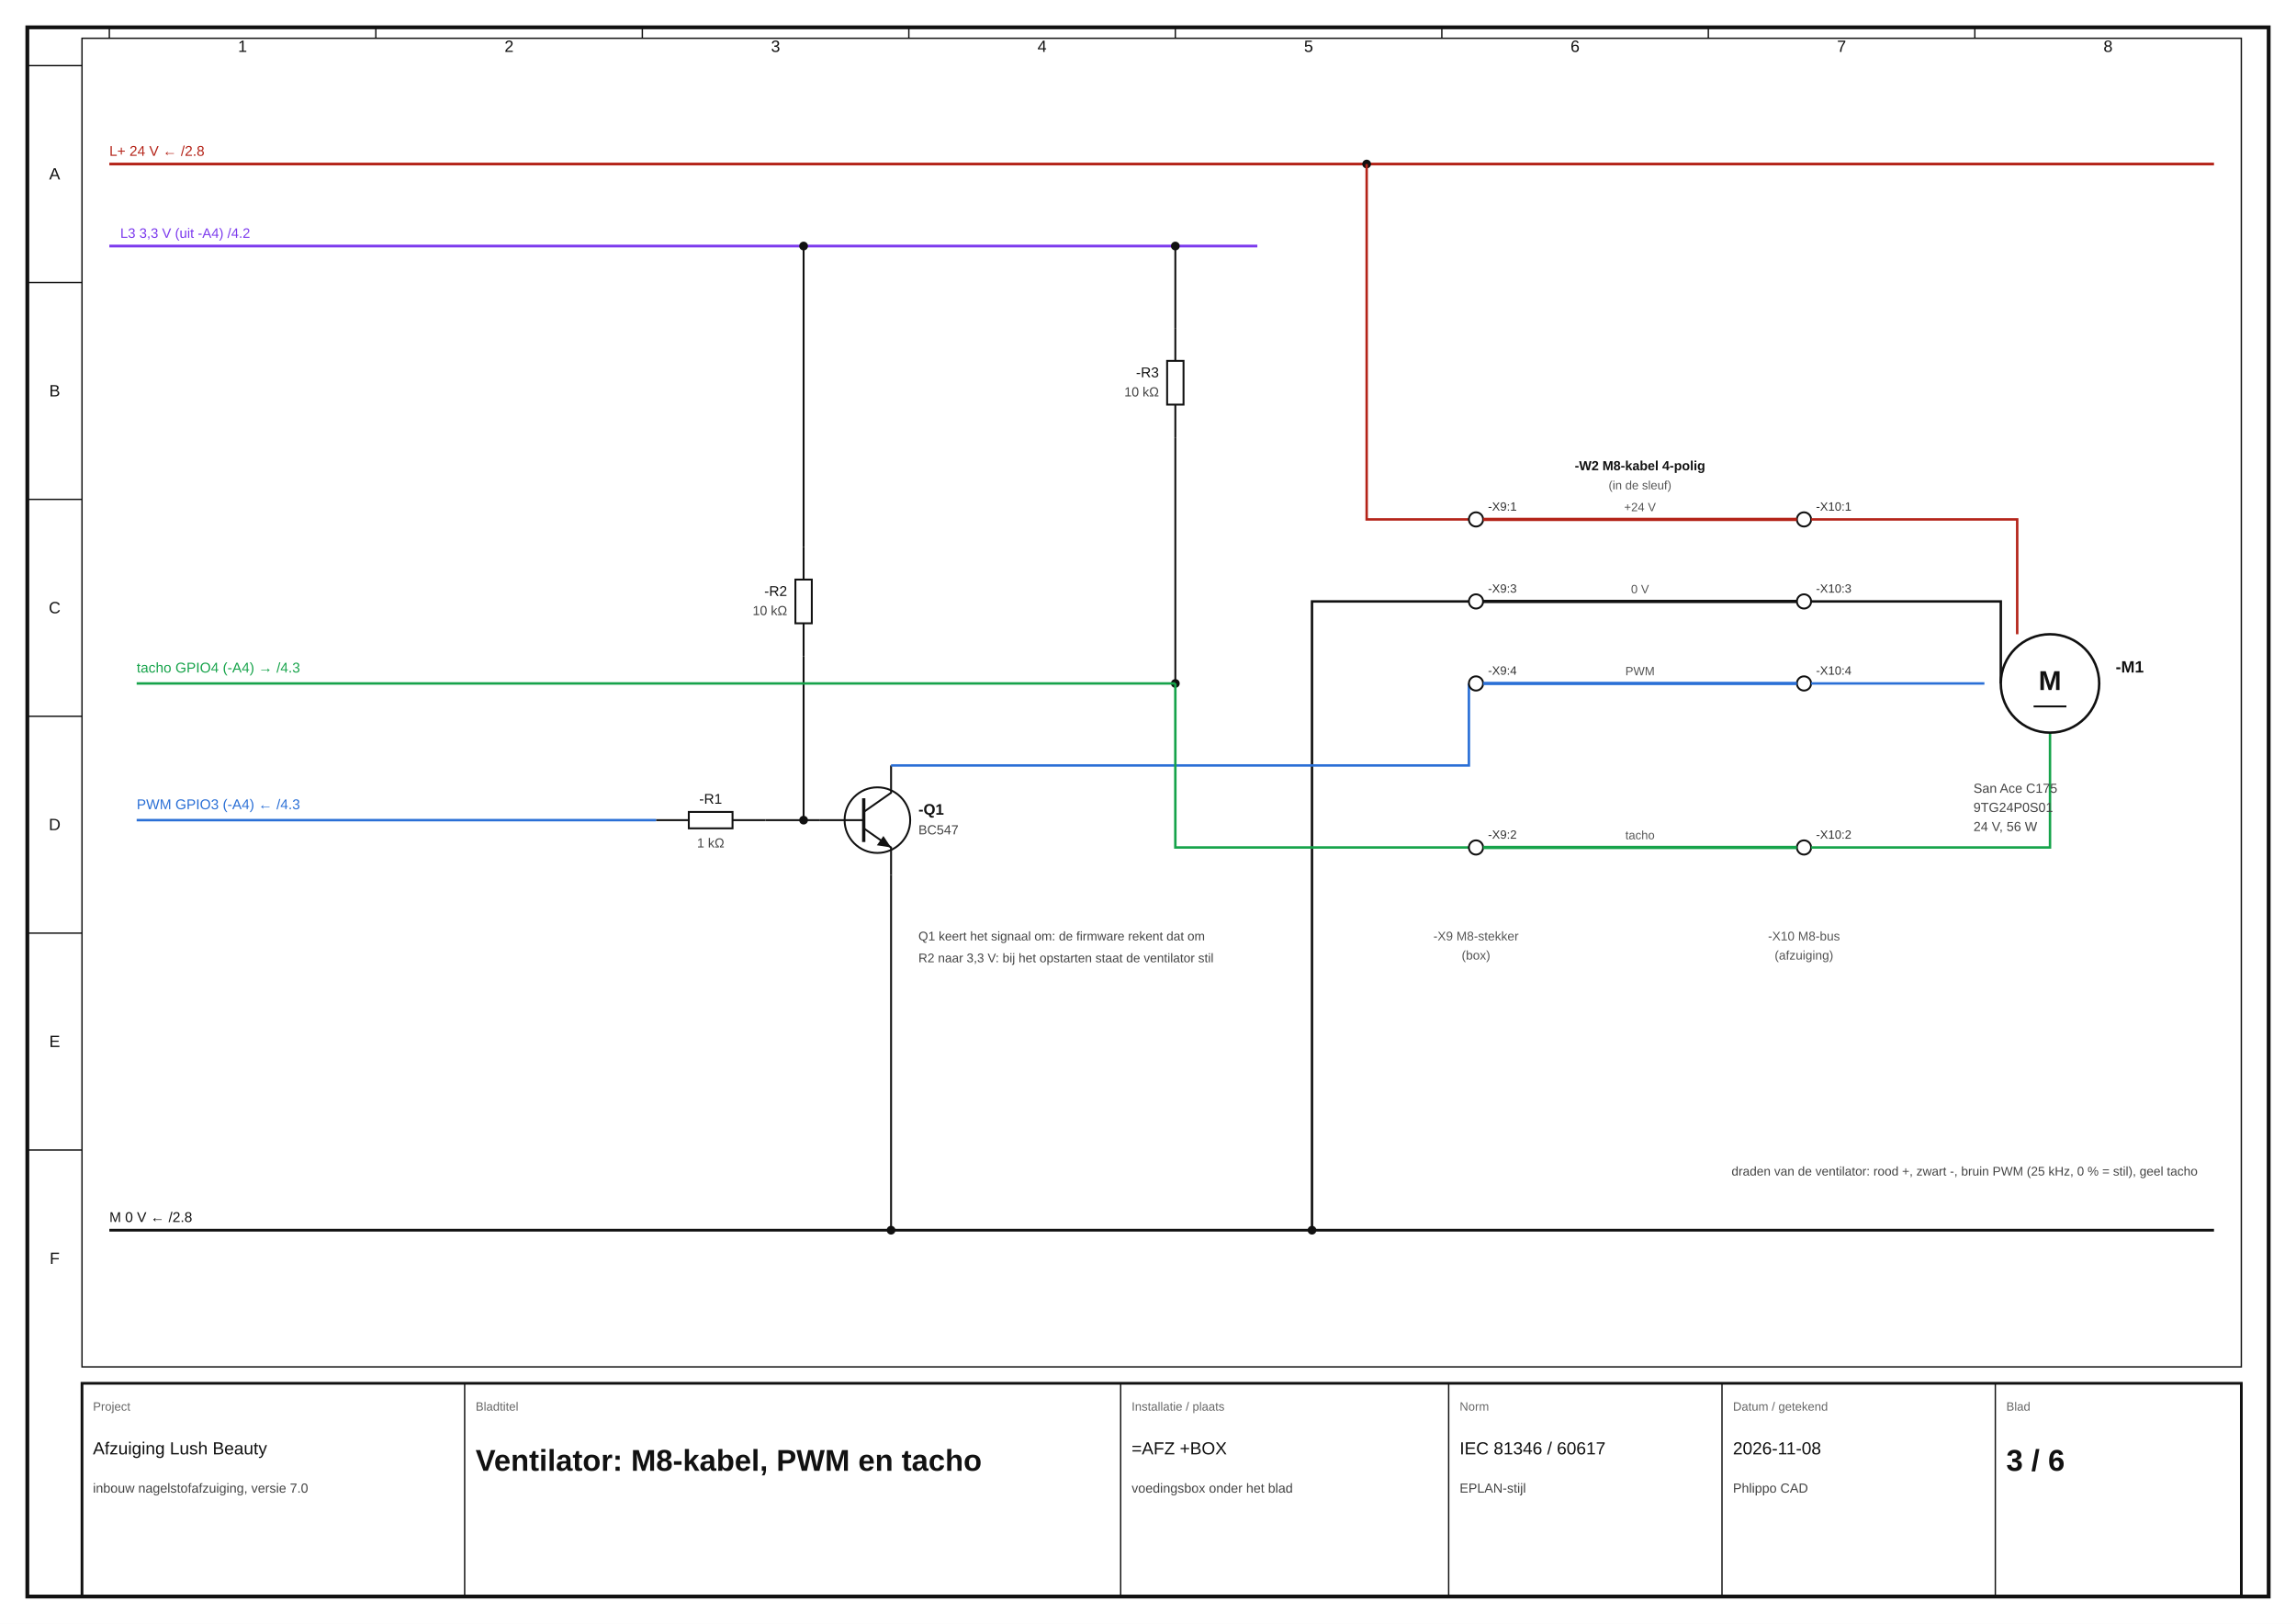
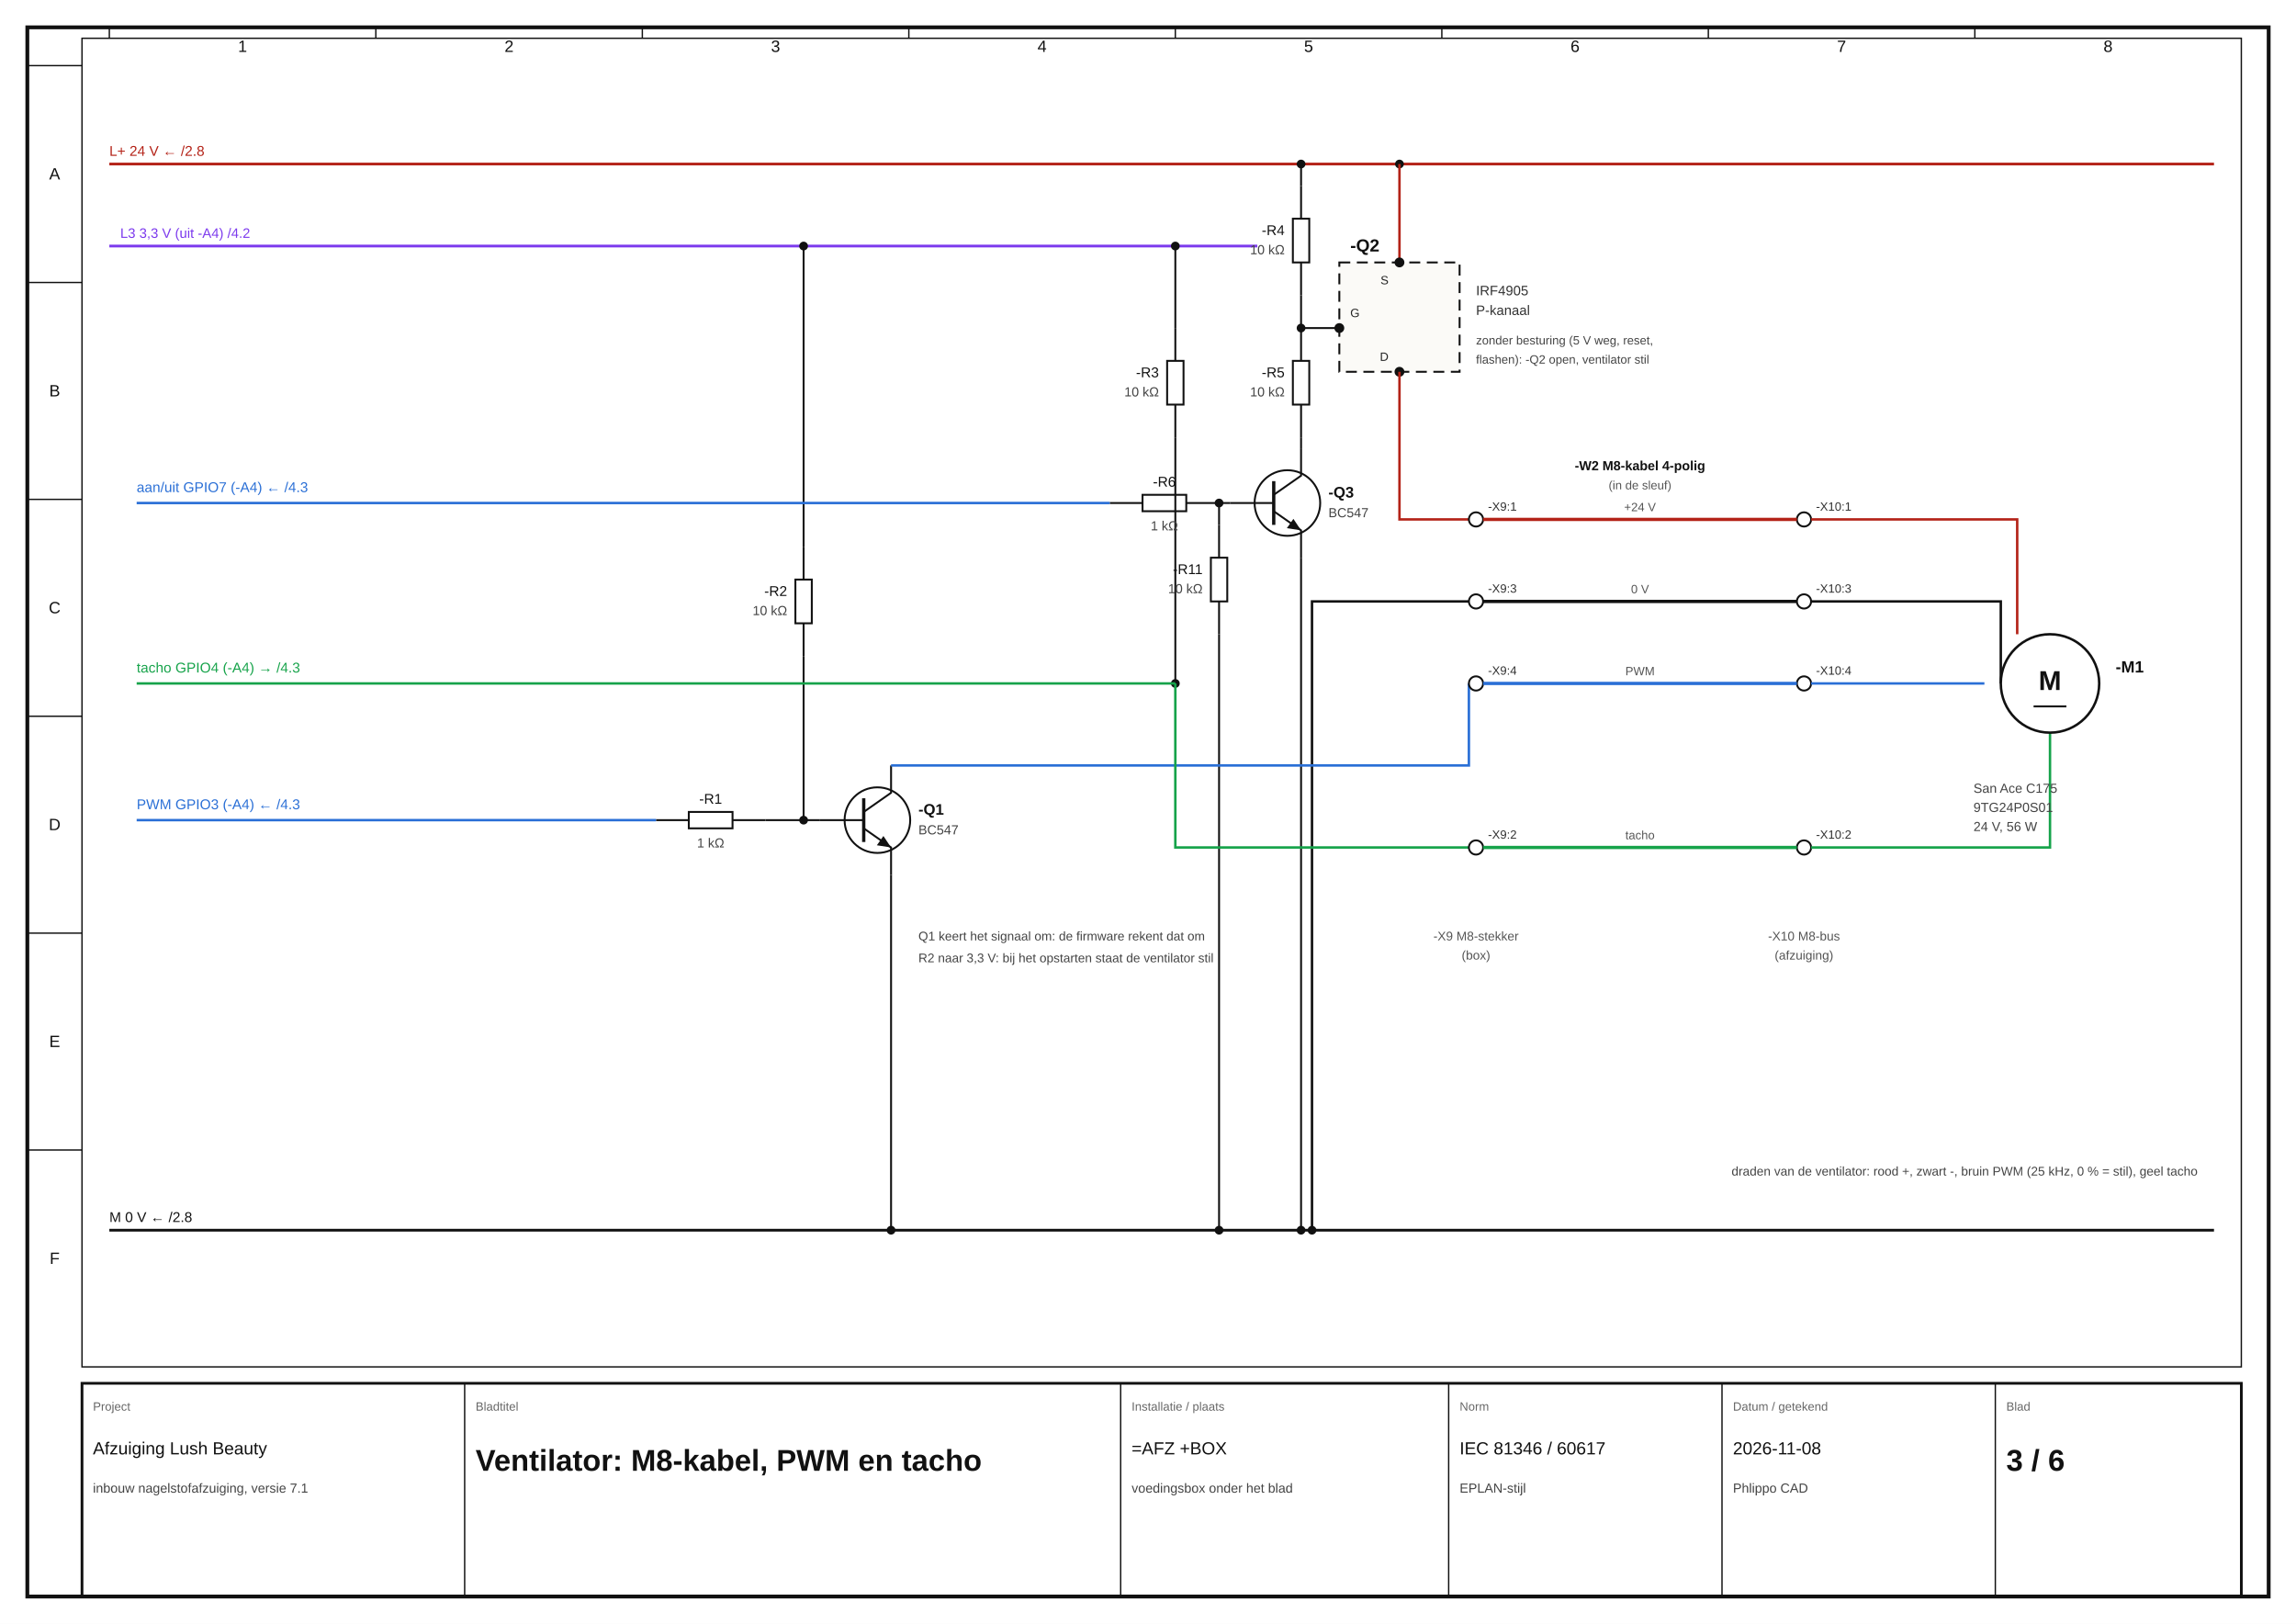
<svg xmlns="http://www.w3.org/2000/svg" viewBox="0 0 420 297" width="420mm" height="297mm" font-family="Arial, Helvetica, sans-serif">
  <rect width="420" height="297" fill="#fff" />
  <rect x="5" y="5" width="410" height="287" fill="none" stroke="#111" stroke-width="0.7" />
  <rect x="15" y="7" width="395" height="243" fill="none" stroke="#111" stroke-width="0.25" />
  <polyline points="20,5 20,7" fill="none" stroke="#111" stroke-width="0.25" />
  <text x="44.375" y="9.5" font-size="3" text-anchor="middle" fill="#111">1</text>
  <polyline points="68.75,5 68.75,7" fill="none" stroke="#111" stroke-width="0.25" />
  <text x="93.125" y="9.5" font-size="3" text-anchor="middle" fill="#111">2</text>
  <polyline points="117.5,5 117.5,7" fill="none" stroke="#111" stroke-width="0.25" />
  <text x="141.875" y="9.5" font-size="3" text-anchor="middle" fill="#111">3</text>
  <polyline points="166.25,5 166.25,7" fill="none" stroke="#111" stroke-width="0.25" />
  <text x="190.625" y="9.5" font-size="3" text-anchor="middle" fill="#111">4</text>
  <polyline points="215,5 215,7" fill="none" stroke="#111" stroke-width="0.25" />
  <text x="239.375" y="9.5" font-size="3" text-anchor="middle" fill="#111">5</text>
  <polyline points="263.75,5 263.75,7" fill="none" stroke="#111" stroke-width="0.25" />
  <text x="288.125" y="9.5" font-size="3" text-anchor="middle" fill="#111">6</text>
  <polyline points="312.5,5 312.5,7" fill="none" stroke="#111" stroke-width="0.25" />
  <text x="336.875" y="9.5" font-size="3" text-anchor="middle" fill="#111">7</text>
  <polyline points="361.25,5 361.25,7" fill="none" stroke="#111" stroke-width="0.25" />
  <text x="385.625" y="9.5" font-size="3" text-anchor="middle" fill="#111">8</text>
  <polyline points="5,12 15,12" fill="none" stroke="#111" stroke-width="0.25" />
  <text x="10" y="32.833" font-size="3" text-anchor="middle" fill="#111">A</text>
  <polyline points="5,51.667 15,51.667" fill="none" stroke="#111" stroke-width="0.25" />
  <text x="10" y="72.5" font-size="3" text-anchor="middle" fill="#111">B</text>
  <polyline points="5,91.333 15,91.333" fill="none" stroke="#111" stroke-width="0.25" />
  <text x="10" y="112.167" font-size="3" text-anchor="middle" fill="#111">C</text>
  <polyline points="5,131 15,131" fill="none" stroke="#111" stroke-width="0.25" />
  <text x="10" y="151.833" font-size="3" text-anchor="middle" fill="#111">D</text>
  <polyline points="5,170.667 15,170.667" fill="none" stroke="#111" stroke-width="0.25" />
  <text x="10" y="191.5" font-size="3" text-anchor="middle" fill="#111">E</text>
  <polyline points="5,210.333 15,210.333" fill="none" stroke="#111" stroke-width="0.25" />
  <text x="10" y="231.167" font-size="3" text-anchor="middle" fill="#111">F</text>
  <rect x="15" y="253" width="395" height="39" fill="none" stroke="#111" stroke-width="0.5" />
  <polyline points="15,253 15,292" fill="none" stroke="#111" stroke-width="0.25" />
  <text x="17" y="258" font-size="2.2" text-anchor="start" fill="#666">Project</text>
  <text x="17" y="266" font-size="3.2" text-anchor="start" fill="#111">Afzuiging Lush Beauty</text>
-   <text x="17" y="273" font-size="2.4" text-anchor="start" fill="#444">inbouw nagelstofafzuiging, versie 7.0</text>
+   <text x="17" y="273" font-size="2.4" text-anchor="start" fill="#444">inbouw nagelstofafzuiging, versie 7.1</text>
  <polyline points="85,253 85,292" fill="none" stroke="#111" stroke-width="0.25" />
  <text x="87" y="258" font-size="2.2" text-anchor="start" fill="#666">Bladtitel</text>
  <text x="87" y="269" font-size="5.5" text-anchor="start" fill="#111" font-weight="700">Ventilator: M8-kabel, PWM en tacho</text>
  <polyline points="205,253 205,292" fill="none" stroke="#111" stroke-width="0.25" />
  <text x="207" y="258" font-size="2.2" text-anchor="start" fill="#666">Installatie / plaats</text>
  <text x="207" y="266" font-size="3.2" text-anchor="start" fill="#111">=AFZ +BOX</text>
  <text x="207" y="273" font-size="2.4" text-anchor="start" fill="#444">voedingsbox onder het blad</text>
  <polyline points="265,253 265,292" fill="none" stroke="#111" stroke-width="0.25" />
  <text x="267" y="258" font-size="2.2" text-anchor="start" fill="#666">Norm</text>
  <text x="267" y="266" font-size="3.2" text-anchor="start" fill="#111">IEC 81346 / 60617</text>
  <text x="267" y="273" font-size="2.4" text-anchor="start" fill="#444">EPLAN-stijl</text>
  <polyline points="315,253 315,292" fill="none" stroke="#111" stroke-width="0.25" />
  <text x="317" y="258" font-size="2.2" text-anchor="start" fill="#666">Datum / getekend</text>
  <text x="317" y="266" font-size="3.2" text-anchor="start" fill="#111">2026-11-08</text>
  <text x="317" y="273" font-size="2.4" text-anchor="start" fill="#444">Phlippo CAD</text>
  <polyline points="365,253 365,292" fill="none" stroke="#111" stroke-width="0.25" />
  <text x="367" y="258" font-size="2.2" text-anchor="start" fill="#666">Blad</text>
  <text x="367" y="269" font-size="5.5" text-anchor="start" fill="#111" font-weight="700">3 / 6</text>
  <polyline points="20,30 405,30" fill="none" stroke="#b42318" stroke-width="0.5" />
  <text x="20" y="28.5" font-size="2.6" text-anchor="start" fill="#b42318">L+ 24 V  ← /2.8</text>
  <polyline points="20,225 405,225" fill="none" stroke="#111" stroke-width="0.5" />
  <text x="20" y="223.5" font-size="2.6" text-anchor="start" fill="#111">M 0 V  ← /2.8</text>
  <polyline points="20,45 230,45" fill="none" stroke="#7c3aed" stroke-width="0.5" />
  <text x="22" y="43.5" font-size="2.5" text-anchor="start" fill="#7c3aed">L3 3,3 V (uit -A4) /4.2</text>
  <circle cx="160.5" cy="150" r="6" fill="none" stroke="#111" stroke-width="0.35" />
  <polyline points="150,150 158,150" fill="none" stroke="#111" stroke-width="0.35" />
  <polyline points="158,146 158,154" fill="none" stroke="#111" stroke-width="0.6" />
  <polyline points="158,148.5 163,145 163,140" fill="none" stroke="#111" stroke-width="0.35" />
  <polyline points="158,151.5 163,155 163,160" fill="none" stroke="#111" stroke-width="0.35" />
  <polygon points="163,155 160.4,154.6 161.6,152.9" fill="#111" />
  <text x="168" y="149" font-size="2.8" text-anchor="start" fill="#111" font-weight="700">-Q1</text>
  <text x="168" y="152.6" font-size="2.4" text-anchor="start" fill="#444">BC547</text>
  <polyline points="163,160 163,225" fill="none" stroke="#111" stroke-width="0.35" />
  <circle cx="163" cy="225" r="0.8" fill="#111" />
  <polyline points="120,150 126,150" fill="none" stroke="#111" stroke-width="0.35" />
  <rect x="126" y="148.5" width="8" height="3" fill="none" stroke="#111" stroke-width="0.35" />
  <polyline points="134,150 140,150" fill="none" stroke="#111" stroke-width="0.35" />
  <text x="130" y="147" font-size="2.6" text-anchor="middle" fill="#111">-R1</text>
  <text x="130" y="155" font-size="2.4" text-anchor="middle" fill="#444">1 kΩ</text>
  <polyline points="140,150 150,150" fill="none" stroke="#111" stroke-width="0.35" />
  <polyline points="120,150 25,150" fill="none" stroke="#2a6fd6" stroke-width="0.45" />
  <text x="25" y="148" font-size="2.6" text-anchor="start" fill="#2a6fd6">PWM  GPIO3 (-A4) ← /4.3</text>
  <circle cx="147" cy="150" r="0.8" fill="#111" />
  <polyline points="147,150 147,120" fill="none" stroke="#111" stroke-width="0.35" />
  <polyline points="147,100 147,106" fill="none" stroke="#111" stroke-width="0.35" />
  <rect x="145.5" y="106" width="3" height="8" fill="none" stroke="#111" stroke-width="0.35" />
  <polyline points="147,114 147,120" fill="none" stroke="#111" stroke-width="0.35" />
  <text x="144" y="109" font-size="2.6" text-anchor="end" fill="#111">-R2</text>
  <text x="144" y="112.5" font-size="2.4" text-anchor="end" fill="#444">10 kΩ</text>
  <polyline points="147,100 147,45" fill="none" stroke="#111" stroke-width="0.35" />
  <circle cx="147" cy="45" r="0.8" fill="#111" />
  <text x="168" y="172" font-size="2.3" text-anchor="start" fill="#444">Q1 keert het signaal om: de firmware rekent dat om</text>
  <text x="168" y="176" font-size="2.3" text-anchor="start" fill="#444">R2 naar 3,3 V: bij het opstarten staat de ventilator stil</text>
  <circle cx="215" cy="45" r="0.8" fill="#111" />
  <polyline points="215,45 215,60" fill="none" stroke="#111" stroke-width="0.35" />
  <polyline points="215,60 215,66" fill="none" stroke="#111" stroke-width="0.35" />
  <rect x="213.5" y="66" width="3" height="8" fill="none" stroke="#111" stroke-width="0.35" />
  <polyline points="215,74 215,80" fill="none" stroke="#111" stroke-width="0.35" />
  <text x="212" y="69" font-size="2.6" text-anchor="end" fill="#111">-R3</text>
  <text x="212" y="72.5" font-size="2.4" text-anchor="end" fill="#444">10 kΩ</text>
  <polyline points="215,80 215,125" fill="none" stroke="#111" stroke-width="0.35" />
  <circle cx="215" cy="125" r="0.8" fill="#111" />
  <polyline points="215,125 25,125" fill="none" stroke="#16a34a" stroke-width="0.45" />
  <text x="25" y="123" font-size="2.6" text-anchor="start" fill="#16a34a">tacho  GPIO4 (-A4) → /4.3</text>
-   <circle cx="250" cy="30" r="0.8" fill="#111" />
-   <polyline points="250,30 250,95 268.7,95" fill="none" stroke="#b42318" stroke-width="0.45" />
+   <circle cx="256" cy="30" r="0.8" fill="#111" />
+   <polyline points="256,30 256,48" fill="none" stroke="#b42318" stroke-width="0.45" />
+   <rect x="245" y="48" width="22" height="20" fill="#fbfaf7" stroke="#111" stroke-width="0.35" stroke-dasharray="2 1.2" />
+   <text x="247" y="46" font-size="3.2" text-anchor="start" fill="#111" font-weight="700">-Q2</text>
+   <circle cx="256" cy="48" r="0.9" fill="#111" />
+   <text x="254" y="52" font-size="2.2" text-anchor="end" fill="#222">S</text>
+   <circle cx="256" cy="68" r="0.9" fill="#111" />
+   <text x="254" y="66" font-size="2.2" text-anchor="end" fill="#222">D</text>
+   <circle cx="245" cy="60" r="0.9" fill="#111" />
+   <text x="247" y="58" font-size="2.2" text-anchor="start" fill="#222">G</text>
+   <text x="270" y="54" font-size="2.5" text-anchor="start" fill="#333">IRF4905</text>
+   <text x="270" y="57.6" font-size="2.5" text-anchor="start" fill="#333">P-kanaal</text>
+   <polyline points="256,68 256,95 268.7,95" fill="none" stroke="#b42318" stroke-width="0.45" />
+   <circle cx="238" cy="30" r="0.8" fill="#111" />
+   <polyline points="238,30 238,34" fill="none" stroke="#111" stroke-width="0.35" />
+   <polyline points="238,34 238,40" fill="none" stroke="#111" stroke-width="0.35" />
+   <rect x="236.5" y="40" width="3" height="8" fill="none" stroke="#111" stroke-width="0.35" />
+   <polyline points="238,48 238,54" fill="none" stroke="#111" stroke-width="0.35" />
+   <text x="235" y="43" font-size="2.6" text-anchor="end" fill="#111">-R4</text>
+   <text x="235" y="46.5" font-size="2.4" text-anchor="end" fill="#444">10 kΩ</text>
+   <polyline points="238,54 238,60 245,60" fill="none" stroke="#111" stroke-width="0.35" />
+   <circle cx="238" cy="60" r="0.8" fill="#111" />
+   <polyline points="238,60 238,66" fill="none" stroke="#111" stroke-width="0.35" />
+   <rect x="236.5" y="66" width="3" height="8" fill="none" stroke="#111" stroke-width="0.35" />
+   <polyline points="238,74 238,80" fill="none" stroke="#111" stroke-width="0.35" />
+   <text x="235" y="69" font-size="2.6" text-anchor="end" fill="#111">-R5</text>
+   <text x="235" y="72.5" font-size="2.4" text-anchor="end" fill="#444">10 kΩ</text>
+   <polyline points="238,80 238,82" fill="none" stroke="#111" stroke-width="0.35" />
+   <circle cx="235.5" cy="92" r="6" fill="none" stroke="#111" stroke-width="0.35" />
+   <polyline points="225,92 233,92" fill="none" stroke="#111" stroke-width="0.35" />
+   <polyline points="233,88 233,96" fill="none" stroke="#111" stroke-width="0.6" />
+   <polyline points="233,90.5 238,87 238,82" fill="none" stroke="#111" stroke-width="0.35" />
+   <polyline points="233,93.5 238,97 238,102" fill="none" stroke="#111" stroke-width="0.35" />
+   <polygon points="238,97 235.4,96.6 236.6,94.9" fill="#111" />
+   <text x="243" y="91" font-size="2.8" text-anchor="start" fill="#111" font-weight="700">-Q3</text>
+   <text x="243" y="94.6" font-size="2.4" text-anchor="start" fill="#444">BC547</text>
+   <polyline points="238,102 238,225" fill="none" stroke="#111" stroke-width="0.35" />
+   <circle cx="238" cy="225" r="0.8" fill="#111" />
+   <polyline points="203,92 209,92" fill="none" stroke="#111" stroke-width="0.35" />
+   <rect x="209" y="90.5" width="8" height="3" fill="none" stroke="#111" stroke-width="0.35" />
+   <polyline points="217,92 223,92" fill="none" stroke="#111" stroke-width="0.35" />
+   <text x="213" y="89" font-size="2.6" text-anchor="middle" fill="#111">-R6</text>
+   <text x="213" y="97" font-size="2.4" text-anchor="middle" fill="#444">1 kΩ</text>
+   <polyline points="223,92 225,92" fill="none" stroke="#111" stroke-width="0.35" />
+   <circle cx="223" cy="92" r="0.8" fill="#111" />
+   <polyline points="223,92 223,96" fill="none" stroke="#111" stroke-width="0.35" />
+   <polyline points="223,96 223,102" fill="none" stroke="#111" stroke-width="0.35" />
+   <rect x="221.5" y="102" width="3" height="8" fill="none" stroke="#111" stroke-width="0.35" />
+   <polyline points="223,110 223,116" fill="none" stroke="#111" stroke-width="0.35" />
+   <text x="220" y="105" font-size="2.6" text-anchor="end" fill="#111">-R11</text>
+   <text x="220" y="108.5" font-size="2.4" text-anchor="end" fill="#444">10 kΩ</text>
+   <polyline points="223,116 223,225" fill="none" stroke="#111" stroke-width="0.35" />
+   <circle cx="223" cy="225" r="0.8" fill="#111" />
+   <polyline points="203,92 25,92" fill="none" stroke="#2a6fd6" stroke-width="0.45" />
+   <text x="25" y="90" font-size="2.6" text-anchor="start" fill="#2a6fd6">aan/uit  GPIO7 (-A4) ← /4.3</text>
+   <text x="270" y="63" font-size="2.2" text-anchor="start" fill="#444">zonder besturing (5 V weg, reset,</text>
+   <text x="270" y="66.5" font-size="2.2" text-anchor="start" fill="#444">flashen): -Q2 open, ventilator stil</text>
  <polyline points="268.7,110 240,110 240,225" fill="none" stroke="#111" stroke-width="0.45" />
  <circle cx="240" cy="225" r="0.8" fill="#111" />
  <polyline points="163,140 163,140 268.7,140 268.7,125" fill="none" stroke="#2a6fd6" stroke-width="0.45" />
  <polyline points="215,125 215,155 268.7,155" fill="none" stroke="#16a34a" stroke-width="0.45" />
  <circle cx="270" cy="95" r="1.3" fill="#fff" stroke="#111" stroke-width="0.35" />
  <text x="272.2" y="93.4" font-size="2.2" text-anchor="start" fill="#333">-X9:1</text>
  <circle cx="330" cy="95" r="1.3" fill="#fff" stroke="#111" stroke-width="0.35" />
  <text x="332.2" y="93.4" font-size="2.2" text-anchor="start" fill="#333">-X10:1</text>
  <polyline points="271.3,95 328.7,95" fill="none" stroke="#b42318" stroke-width="0.6" />
  <text x="300" y="93.5" font-size="2.2" text-anchor="middle" fill="#555">+24 V</text>
  <circle cx="270" cy="110" r="1.3" fill="#fff" stroke="#111" stroke-width="0.35" />
  <text x="272.2" y="108.4" font-size="2.2" text-anchor="start" fill="#333">-X9:3</text>
  <circle cx="330" cy="110" r="1.3" fill="#fff" stroke="#111" stroke-width="0.35" />
  <text x="332.2" y="108.4" font-size="2.2" text-anchor="start" fill="#333">-X10:3</text>
  <polyline points="271.3,110 328.7,110" fill="none" stroke="#111" stroke-width="0.6" />
  <text x="300" y="108.5" font-size="2.2" text-anchor="middle" fill="#555">0 V</text>
  <circle cx="270" cy="125" r="1.3" fill="#fff" stroke="#111" stroke-width="0.35" />
  <text x="272.2" y="123.4" font-size="2.2" text-anchor="start" fill="#333">-X9:4</text>
  <circle cx="330" cy="125" r="1.3" fill="#fff" stroke="#111" stroke-width="0.35" />
  <text x="332.2" y="123.4" font-size="2.2" text-anchor="start" fill="#333">-X10:4</text>
  <polyline points="271.3,125 328.7,125" fill="none" stroke="#2a6fd6" stroke-width="0.6" />
  <text x="300" y="123.5" font-size="2.2" text-anchor="middle" fill="#555">PWM</text>
  <circle cx="270" cy="155" r="1.3" fill="#fff" stroke="#111" stroke-width="0.35" />
  <text x="272.2" y="153.4" font-size="2.2" text-anchor="start" fill="#333">-X9:2</text>
  <circle cx="330" cy="155" r="1.3" fill="#fff" stroke="#111" stroke-width="0.35" />
  <text x="332.2" y="153.4" font-size="2.2" text-anchor="start" fill="#333">-X10:2</text>
  <polyline points="271.3,155 328.7,155" fill="none" stroke="#16a34a" stroke-width="0.6" />
  <text x="300" y="153.5" font-size="2.2" text-anchor="middle" fill="#555">tacho</text>
  <text x="270" y="172" font-size="2.3" text-anchor="middle" fill="#555">-X9 M8-stekker</text>
  <text x="270" y="175.5" font-size="2.3" text-anchor="middle" fill="#555">(box)</text>
  <text x="330" y="172" font-size="2.3" text-anchor="middle" fill="#555">-X10 M8-bus</text>
  <text x="330" y="175.5" font-size="2.3" text-anchor="middle" fill="#555">(afzuiging)</text>
  <text x="300" y="86" font-size="2.4" text-anchor="middle" fill="#111" font-weight="700">-W2 M8-kabel 4-polig</text>
  <text x="300" y="89.5" font-size="2.2" text-anchor="middle" fill="#555">(in de sleuf)</text>
  <polyline points="331.3,95 369,95 369,116" fill="none" stroke="#b42318" stroke-width="0.45" />
  <polyline points="331.3,110 366,110 366,125" fill="none" stroke="#111" stroke-width="0.45" />
  <polyline points="331.3,125 363,125" fill="none" stroke="#2a6fd6" stroke-width="0.45" />
  <polyline points="331.3,155 375,155 375,134" fill="none" stroke="#16a34a" stroke-width="0.45" />
  <circle cx="375" cy="125" r="9" fill="#fff" stroke="#111" stroke-width="0.45" />
  <text x="375" y="126.2" font-size="5" text-anchor="middle" fill="#111" font-weight="700">M</text>
  <polyline points="372,129.2 378,129.2" fill="none" stroke="#111" stroke-width="0.35" />
  <text x="387" y="123" font-size="3" text-anchor="start" fill="#111" font-weight="700">-M1</text>
  <text x="361" y="145" font-size="2.4" text-anchor="start" fill="#444">San Ace C175</text>
  <text x="361" y="148.5" font-size="2.4" text-anchor="start" fill="#444">9TG24P0S01</text>
  <text x="361" y="152" font-size="2.4" text-anchor="start" fill="#444">24 V, 56 W</text>
  <text x="402" y="215" font-size="2.3" text-anchor="end" fill="#444">draden van de ventilator: rood +, zwart -, bruin PWM (25 kHz, 0 % = stil), geel tacho</text>
</svg>
